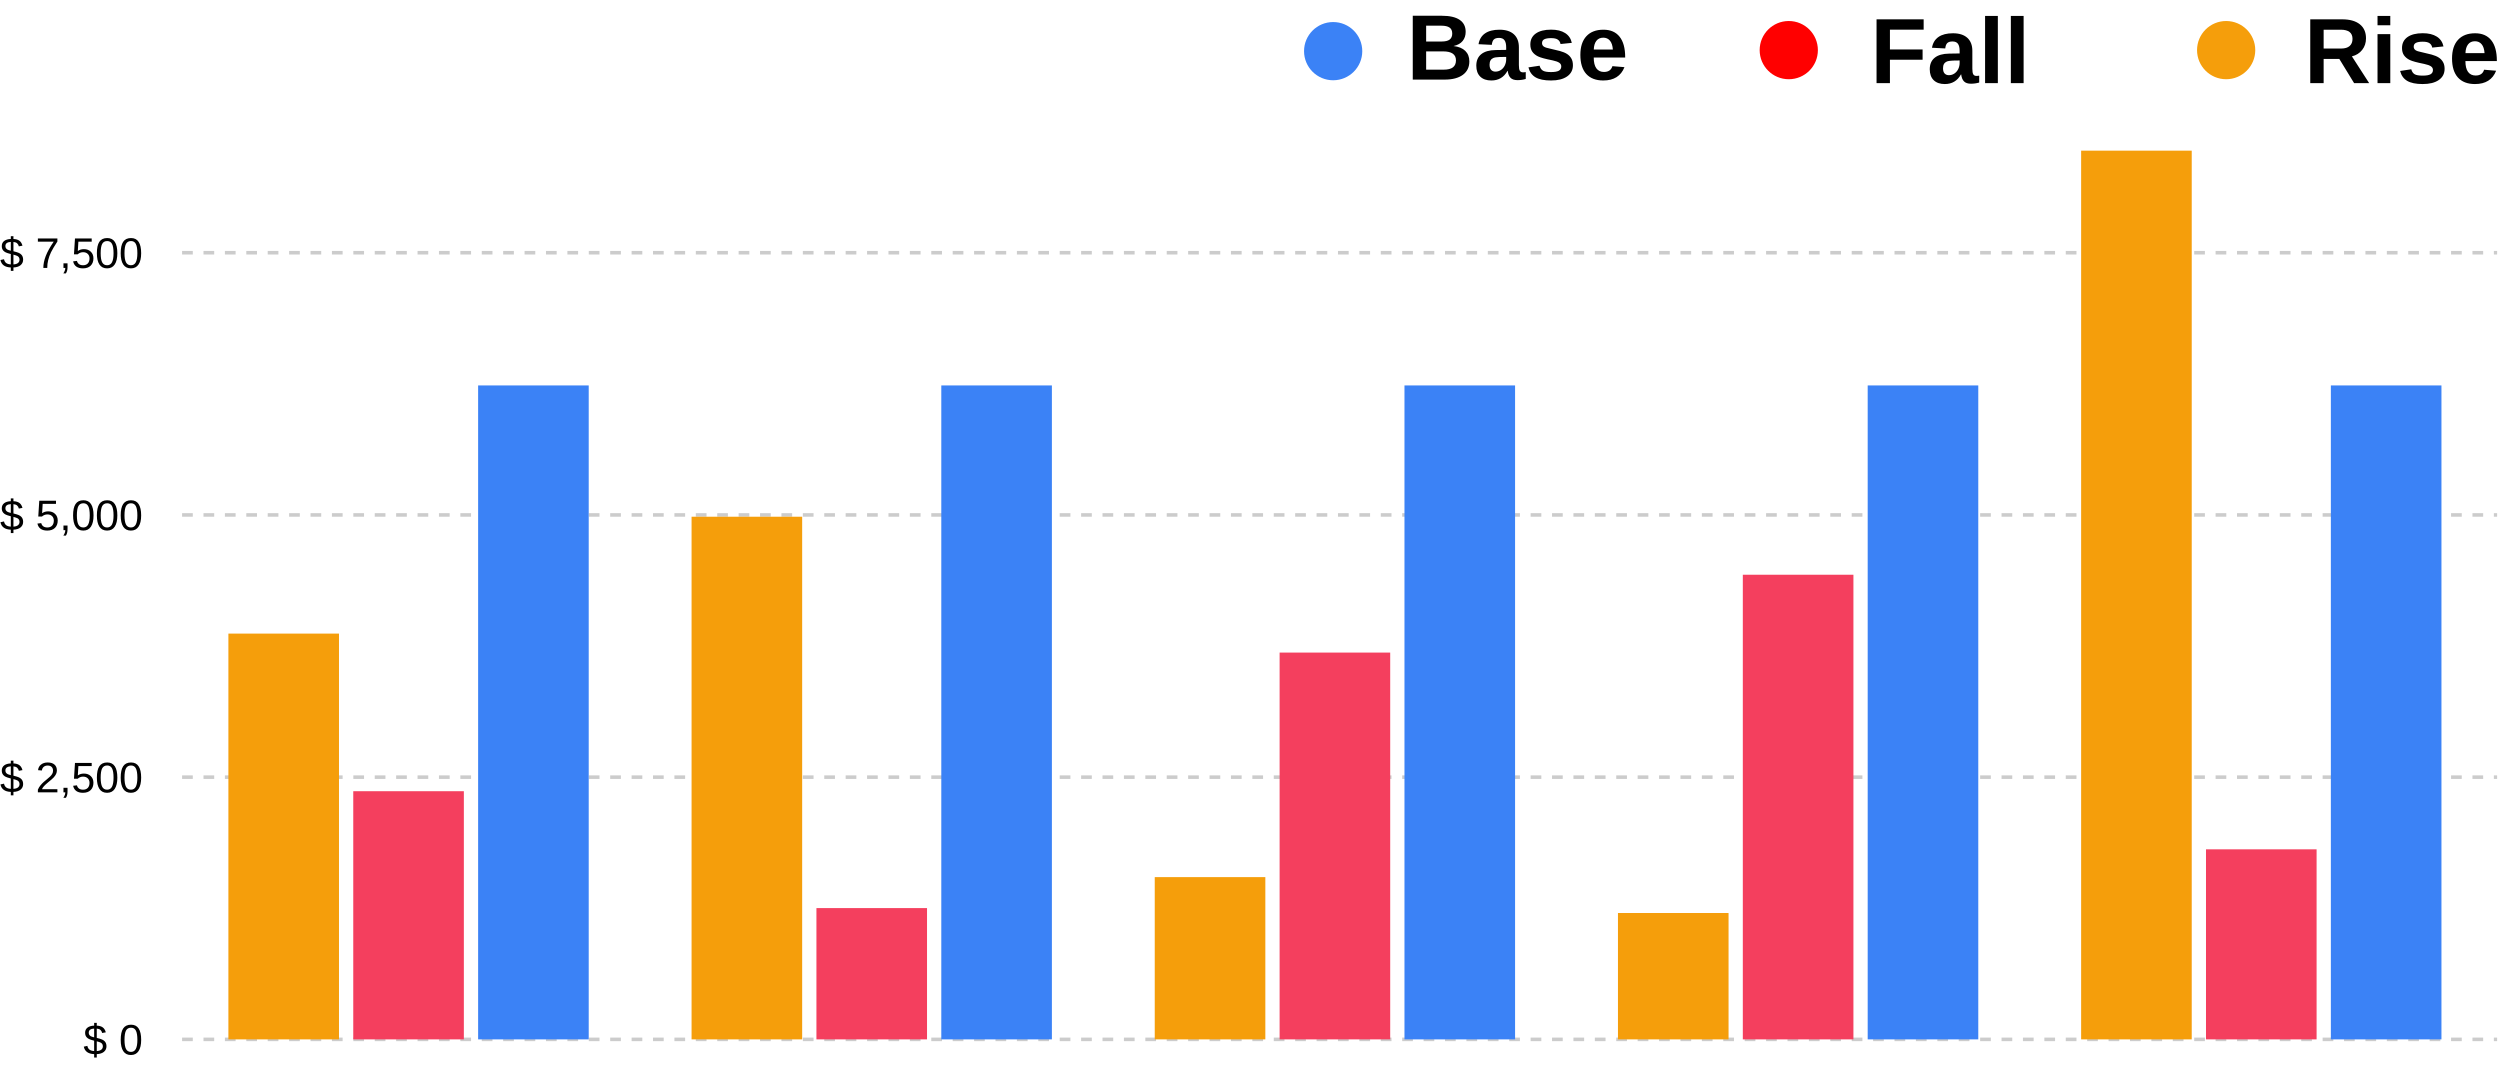
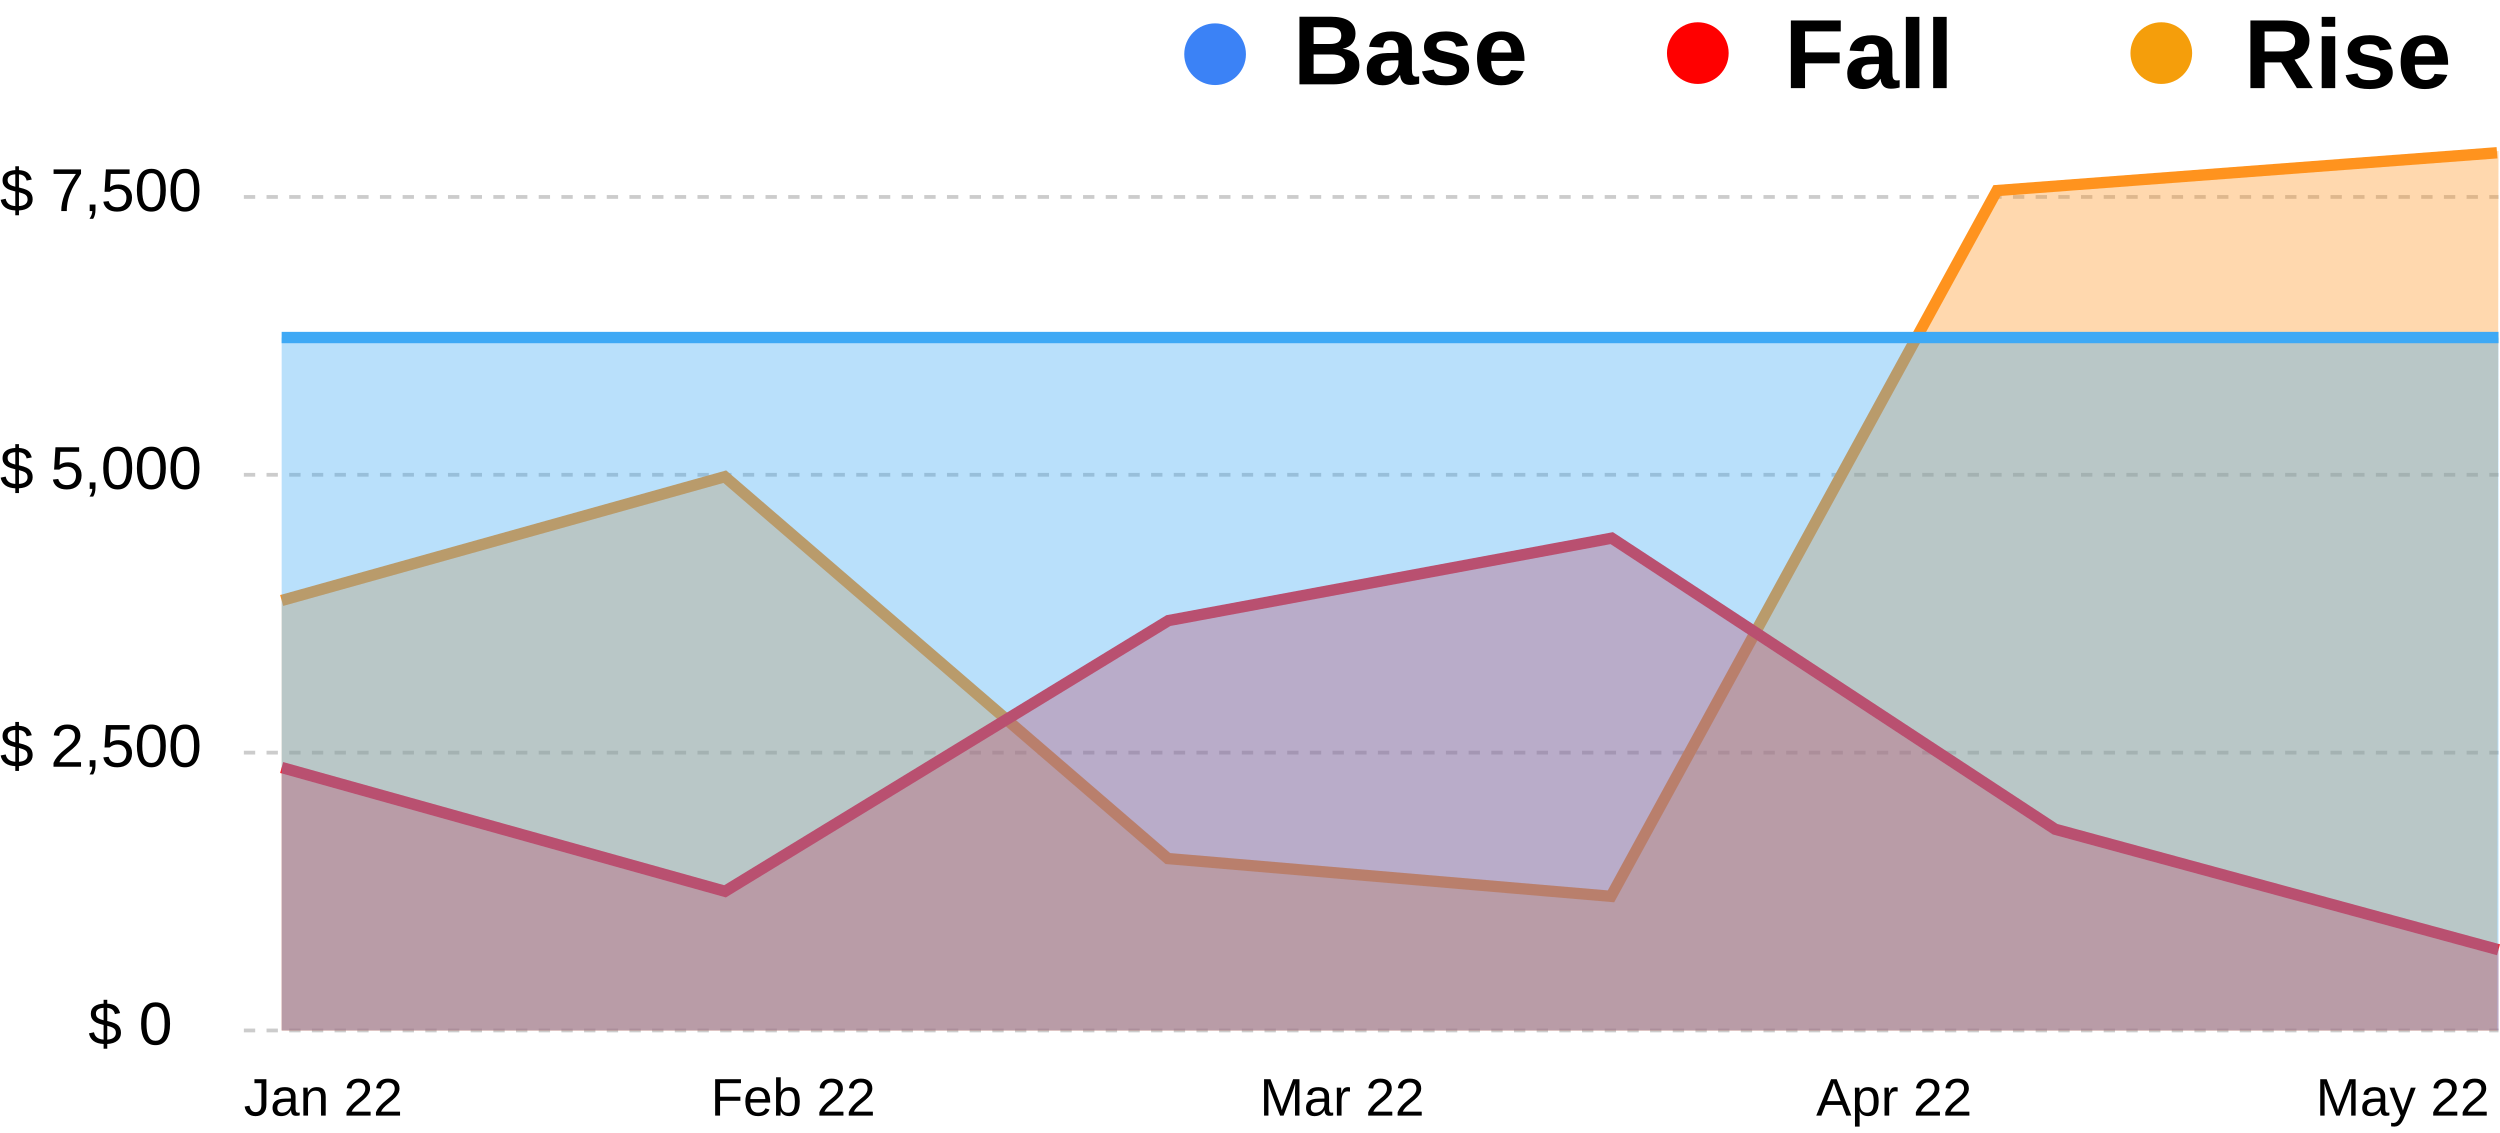
- <svg xmlns="http://www.w3.org/2000/svg" id="Layer_1" data-name="Layer 1" viewBox="0 0 700.76 299.5">
+ <svg xmlns="http://www.w3.org/2000/svg" id="Layer_1" data-name="Layer 1" viewBox="0 0 661.35 299.66">
  <defs>
-     <style>.cls-1{fill:none;stroke:#ccc;stroke-dasharray:3 3;}.cls-2,.cls-3{isolation:isolate;}.cls-3{font-size:12px;font-family:ArialMT, Arial;}.cls-4{fill:#f59e0b;}.cls-5{fill:#f43f5e;}.cls-6{fill:#3b82f6;}.cls-7{font-size:26px;font-family:Arial-BoldMT, Arial;font-weight:700;}.cls-8{fill:red;}</style>
+     <style>.cls-1,.cls-2,.cls-4{isolation:isolate;}.cls-2{font-size:16px;}.cls-2,.cls-4{font-family:ArialMT, Arial;}.cls-10,.cls-3,.cls-6,.cls-8{fill:none;}.cls-3{stroke:#ccc;stroke-dasharray:3 3;}.cls-4{font-size:14px;}.cls-5{fill:#ff931e;}.cls-5,.cls-7,.cls-9{fill-opacity:0.6;opacity:0.6;}.cls-6{stroke:#ff931e;}.cls-10,.cls-6,.cls-8{stroke-miterlimit:10;stroke-width:3px;}.cls-7{fill:#ff1d25;}.cls-8{stroke:#ff1d25;}.cls-9{fill:#3fa9f5;}.cls-10{stroke:#3fa9f5;}.cls-11{fill:#f59e0b;}.cls-12{font-size:26px;font-family:Arial-BoldMT, Arial;font-weight:700;}.cls-13{fill:red;}.cls-14{fill:#3b82f6;}</style>
  </defs>
-   <line class="cls-1" x1="51.04" y1="291.34" x2="699.95" y2="291.34" />
-   <line class="cls-1" x1="51.04" y1="217.84" x2="699.95" y2="217.84" />
-   <line class="cls-1" x1="51.04" y1="144.34" x2="699.95" y2="144.34" />
-   <line class="cls-1" x1="51.04" y1="70.84" x2="699.95" y2="70.84" />
-   <g class="cls-2">
-     <text class="cls-3" transform="translate(23.36 295.6)">$ 0</text>
+   <g class="cls-1">
+     <text class="cls-2" transform="translate(23.36 276.33)">$ 0</text>
  </g>
-   <g class="cls-2">
-     <text class="cls-3" transform="translate(0 222.1)">$ 2,500</text>
+   <g class="cls-1">
+     <text class="cls-2" transform="translate(0 202.83)">$ 2,500</text>
  </g>
-   <g class="cls-2">
-     <text class="cls-3" transform="translate(0 148.6)">$ 5,000</text>
+   <g class="cls-1">
+     <text class="cls-2" transform="translate(0 129.33)">$ 5,000</text>
  </g>
-   <g class="cls-2">
-     <text class="cls-3" transform="translate(0 75.1)">$ 7,500</text>
+   <g class="cls-1">
+     <text class="cls-2" transform="translate(0 55.83)">$ 7,500</text>
  </g>
-   <path class="cls-4" d="M370.07,794.37h31V908.11h-31Z" transform="translate(-306.05 -616.77)" />
-   <path class="cls-4" d="M499.9,761.61h31v146.5h-31Z" transform="translate(-306.05 -616.77)" />
-   <path class="cls-4" d="M629.73,862.63h31v45.48h-31Z" transform="translate(-306.05 -616.77)" />
-   <path class="cls-4" d="M759.57,872.69h31v35.42h-31Z" transform="translate(-306.05 -616.77)" />
-   <path class="cls-4" d="M889.4,659h31V908.11h-31Z" transform="translate(-306.05 -616.77)" />
-   <path class="cls-5" d="M405.07,838.55h31v69.56h-31Z" transform="translate(-306.05 -616.77)" />
-   <path class="cls-5" d="M534.9,871.31h31v36.8h-31Z" transform="translate(-306.05 -616.77)" />
-   <path class="cls-5" d="M664.73,799.69h31V908.11h-31Z" transform="translate(-306.05 -616.77)" />
-   <path class="cls-5" d="M794.57,777.87h31V908.11h-31Z" transform="translate(-306.05 -616.77)" />
-   <path class="cls-5" d="M924.4,854.84h31v53.27h-31Z" transform="translate(-306.05 -616.77)" />
-   <path class="cls-6" d="M440.07,724.81h31v183.3h-31Z" transform="translate(-306.05 -616.77)" />
-   <path class="cls-6" d="M569.9,724.81h31v183.3h-31Z" transform="translate(-306.05 -616.77)" />
-   <path class="cls-6" d="M699.73,724.81h31v183.3h-31Z" transform="translate(-306.05 -616.77)" />
-   <path class="cls-6" d="M829.57,724.81h31v183.3h-31Z" transform="translate(-306.05 -616.77)" />
-   <path class="cls-6" d="M959.4,724.81h31v183.3h-31Z" transform="translate(-306.05 -616.77)" />
-   <path class="cls-4" d="M921.89,630.82a8.16,8.16,0,1,1,8.16,8.16,8.16,8.16,0,0,1-8.16-8.16" transform="translate(-306.05 -616.77)" />
-   <text class="cls-7" transform="translate(645.84 23.31)">Rise</text>
-   <circle class="cls-8" cx="501.4" cy="14.05" r="8.16" />
-   <text class="cls-7" transform="translate(524.27 23.31)">Fall</text>
-   <text class="cls-7" transform="translate(394.27 22.31)">Base</text>
-   <path class="cls-6" d="M671.58,631.11a8.16,8.16,0,1,1,8.16,8.16,8.16,8.16,0,0,1-8.16-8.16" transform="translate(-306.05 -616.77)" />
+   <line class="cls-3" x1="64.51" y1="272.6" x2="660.95" y2="272.6" />
+   <line class="cls-3" x1="64.51" y1="199.1" x2="660.95" y2="199.1" />
+   <line class="cls-3" x1="64.51" y1="125.6" x2="660.95" y2="125.6" />
+   <line class="cls-3" x1="64.51" y1="52.1" x2="660.95" y2="52.1" />
+   <g class="cls-1">
+     <text class="cls-4" transform="translate(64.5 295.12)">Jan 22</text>
+   </g>
+   <g class="cls-1">
+     <text class="cls-4" transform="translate(188.03 295.12)">Feb 22</text>
+   </g>
+   <g class="cls-1">
+     <text class="cls-4" transform="translate(333.24 295.12)">Mar 22</text>
+   </g>
+   <g class="cls-1">
+     <text class="cls-4" transform="translate(480.44 295.12)">Apr 22</text>
+   </g>
+   <g class="cls-1">
+     <text class="cls-4" transform="translate(612.64 295.12)">May 22</text>
+   </g>
+   <path class="cls-5" d="M706.56,327.89l117.22-32.75L941,396.16l117.22,10L1159.91,219,1293,209l-.35,232.64H706.56Z" transform="translate(-632.05 -169.04)" />
+   <path class="cls-6" d="M706.56,327.89l117.22-32.75L941,396.16l117.22,10,102.1-186.71,132.29-10" transform="translate(-632.05 -169.04)" />
+   <path class="cls-7" d="M706.56,372.08l117.29,32.75,117.29-71.62,117.28-21.81,117.29,77L1293,420.29v21.35H706.56Z" transform="translate(-632.05 -169.04)" />
+   <path class="cls-8" d="M706.56,372.08l117.29,32.75,117.29-71.62,117.28-21.81,117.29,77L1293,420.29" transform="translate(-632.05 -169.04)" />
+   <path class="cls-9" d="M706.56,258.33H1293V441.64H706.56Z" transform="translate(-632.05 -169.04)" />
+   <path class="cls-10" d="M706.56,258.33H1293" transform="translate(-632.05 -169.04)" />
+   <path class="cls-11" d="M1195.64,183.09a8.16,8.16,0,1,1,8.15,8.16,8.15,8.15,0,0,1-8.15-8.16" transform="translate(-632.05 -169.04)" />
+   <text class="cls-12" transform="translate(593.59 23.31)">Rise</text>
+   <circle class="cls-13" cx="449.14" cy="14.05" r="8.16" />
+   <text class="cls-12" transform="translate(472.02 23.31)">Fall</text>
+   <text class="cls-12" transform="translate(342.02 22.31)">Base</text>
+   <path class="cls-14" d="M945.33,183.38a8.16,8.16,0,1,1,8.16,8.16,8.16,8.16,0,0,1-8.16-8.16" transform="translate(-632.05 -169.04)" />
</svg>
